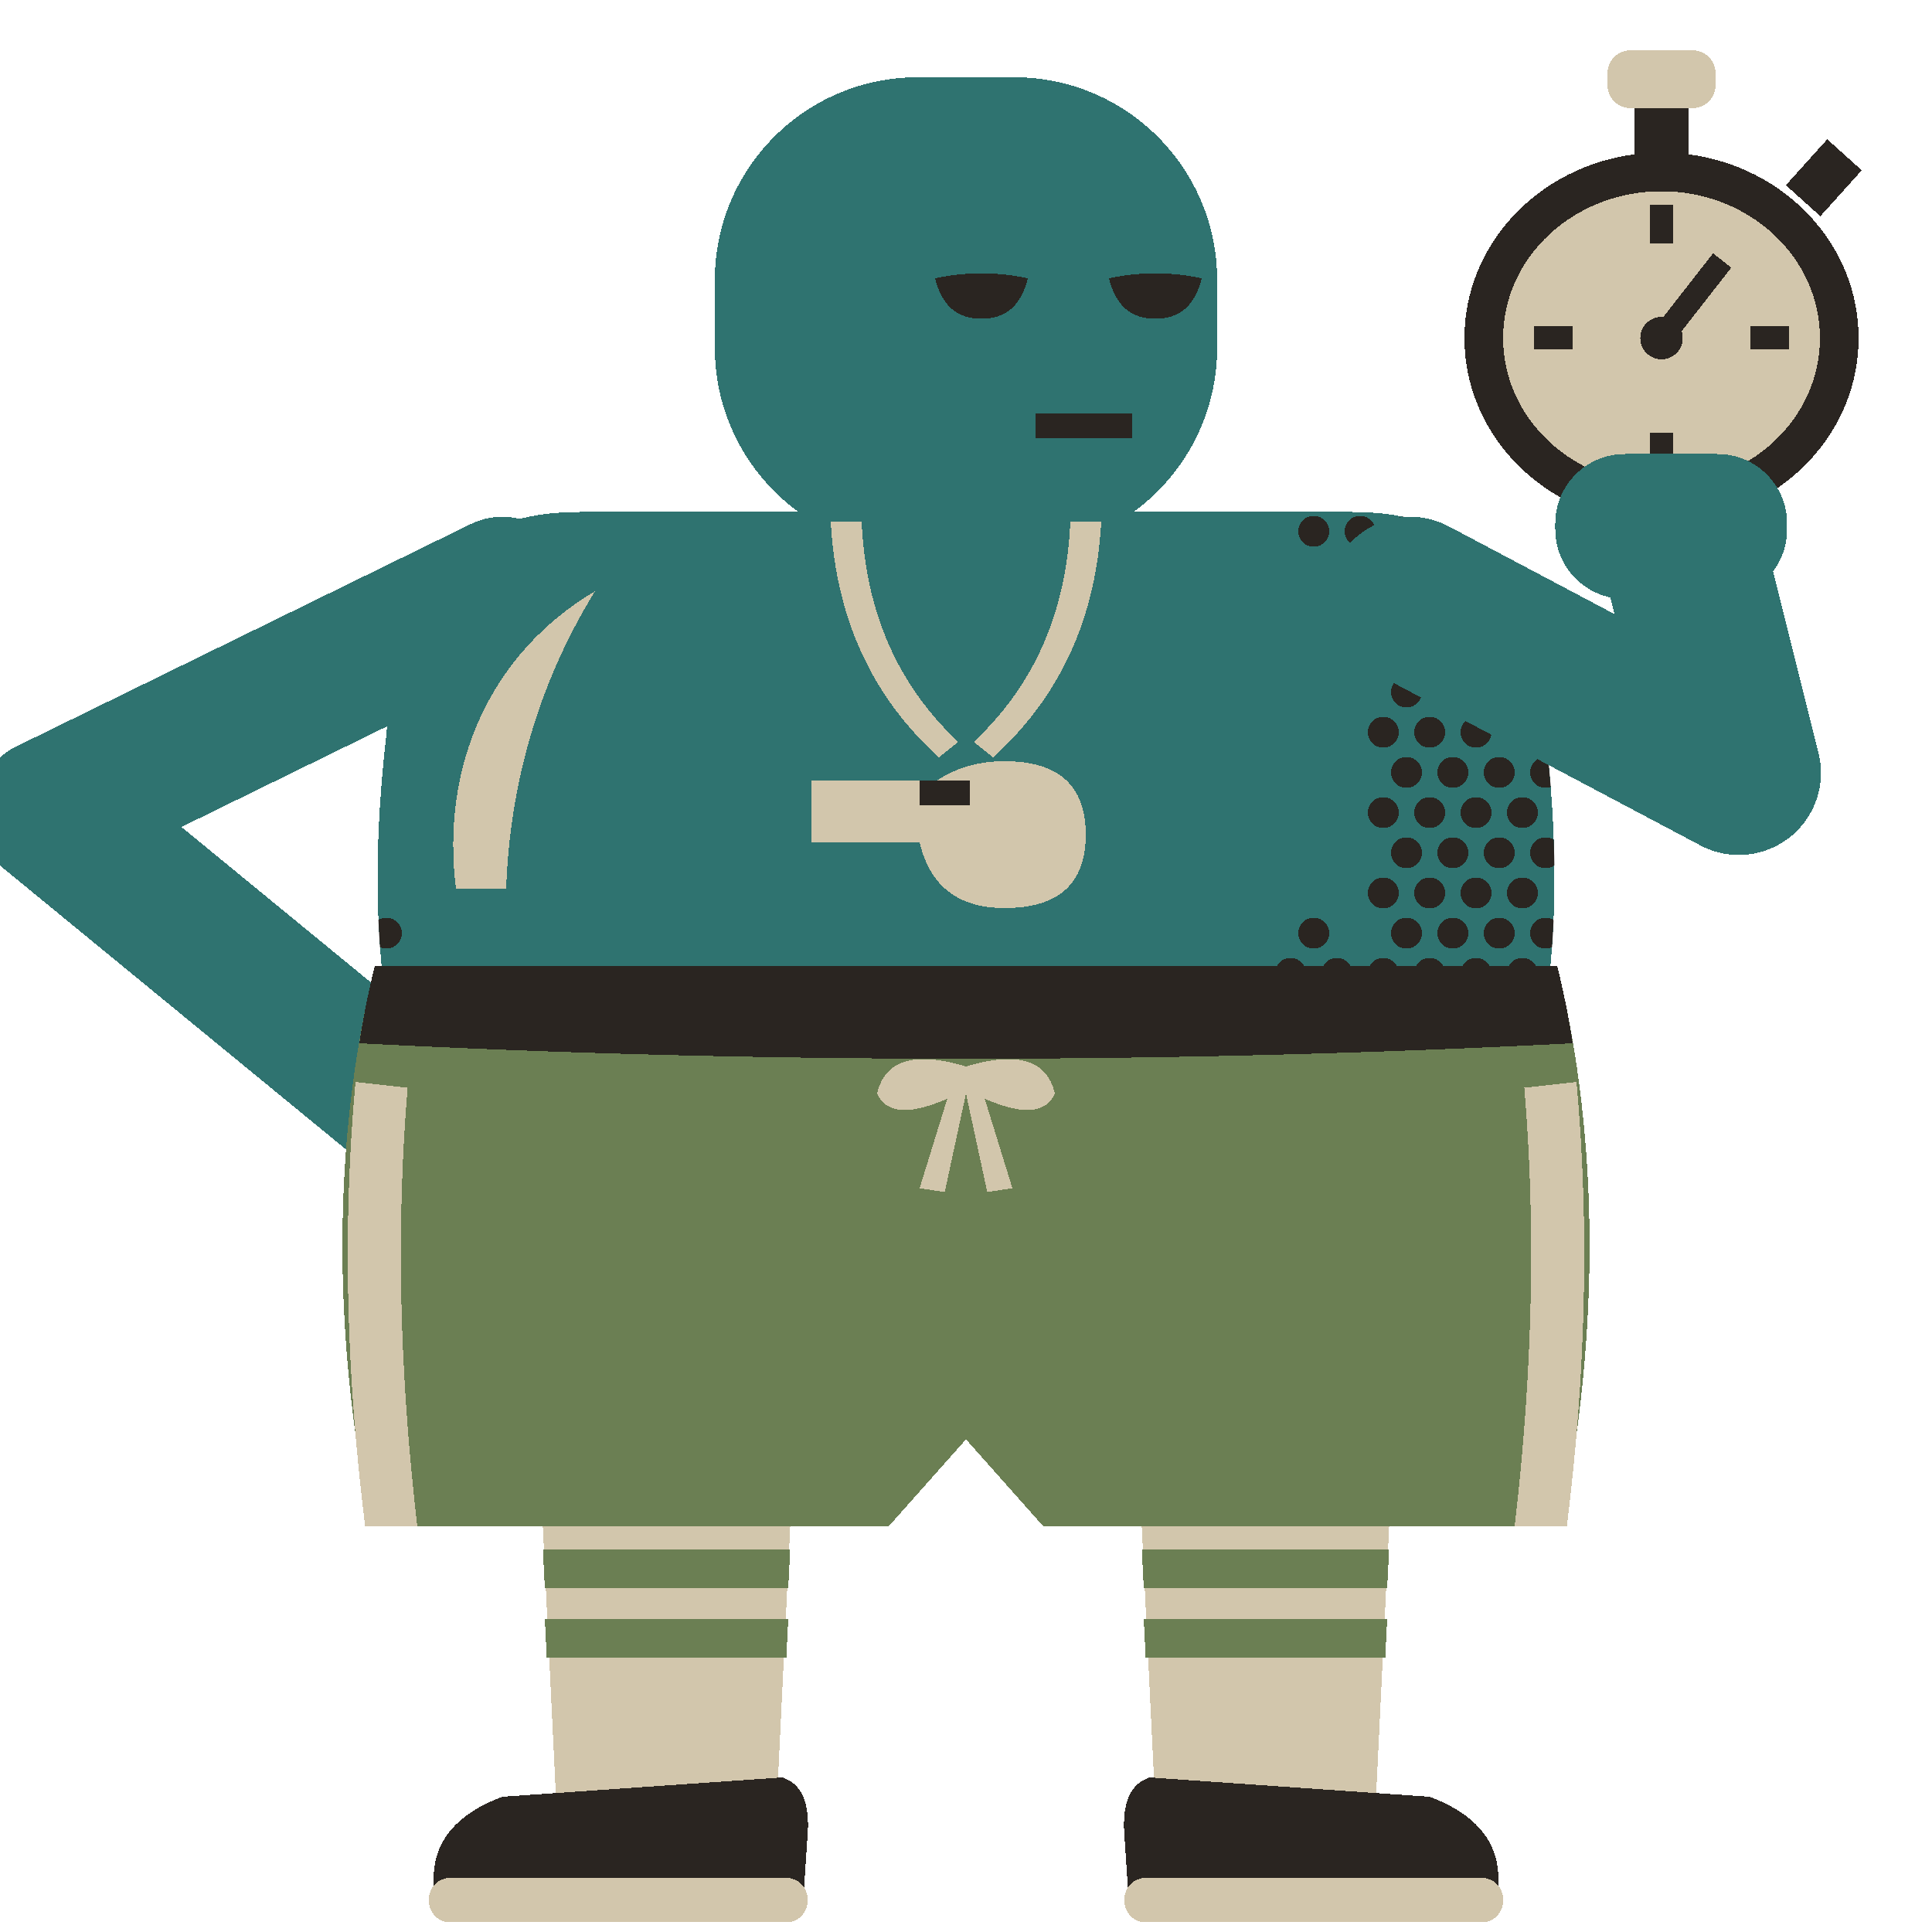
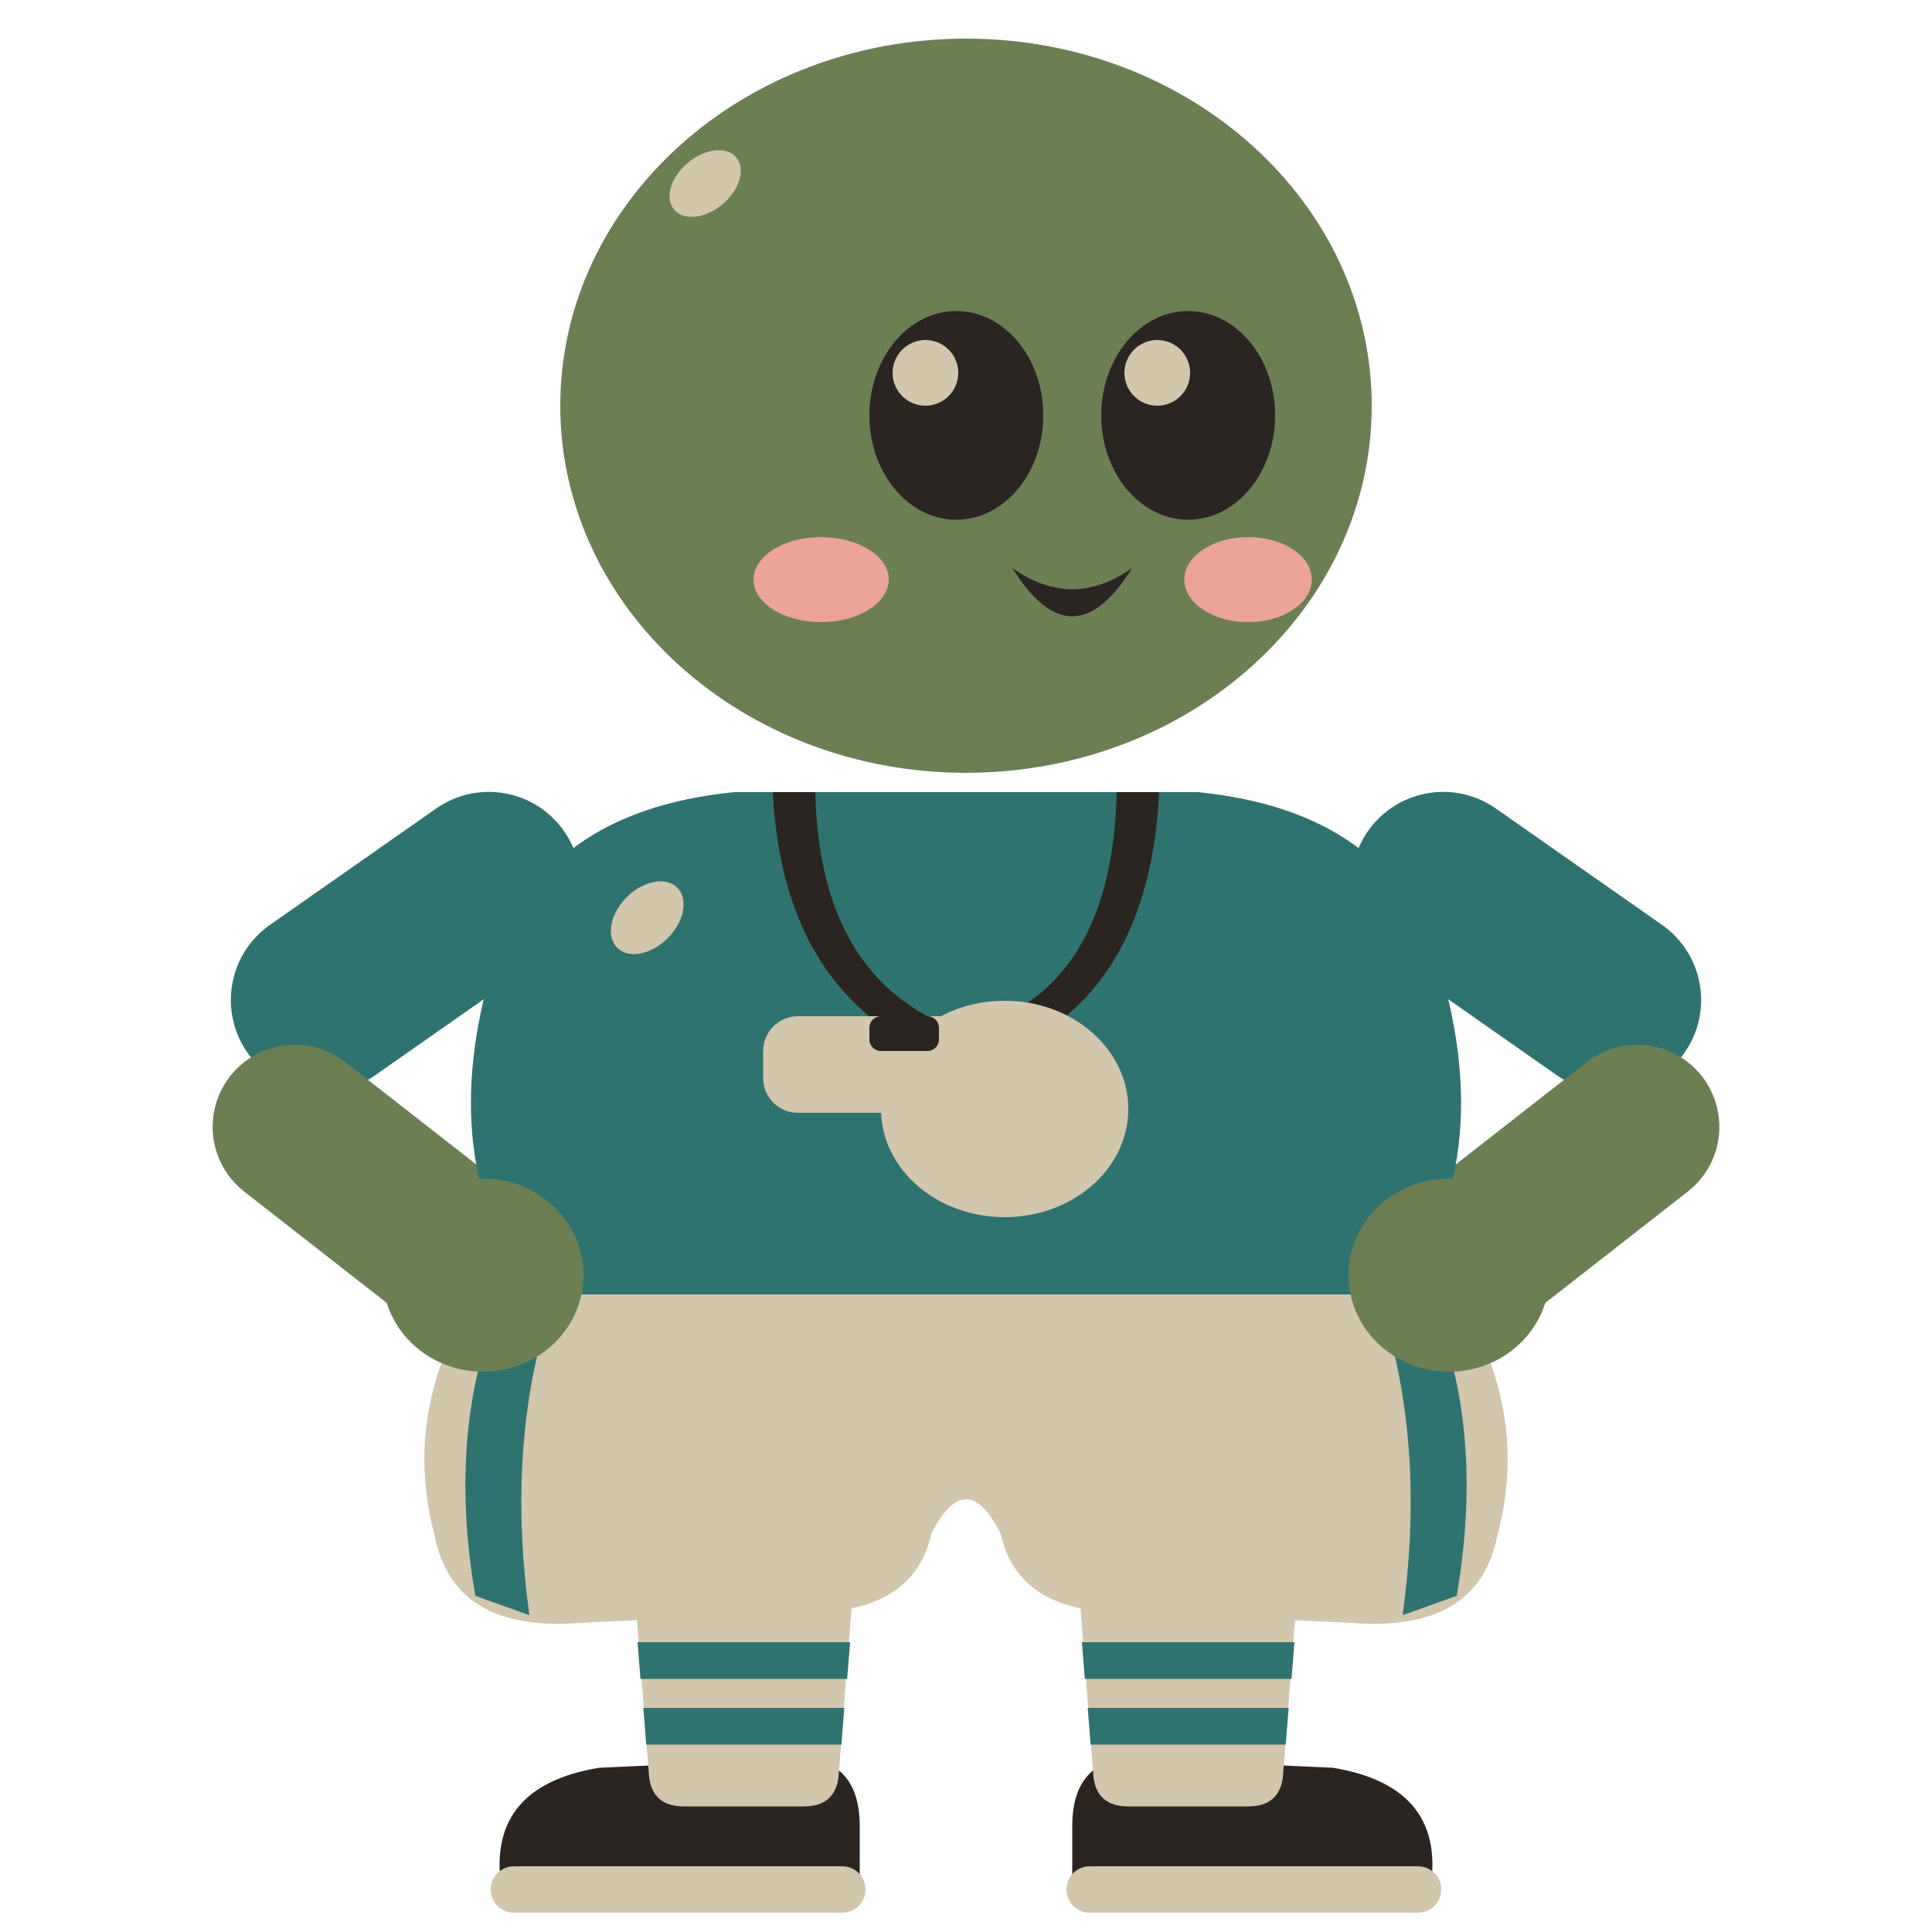
<svg xmlns="http://www.w3.org/2000/svg" viewBox="0 0 100 100" width="1200" height="1200">
-   <defs>
-     <clipPath id="torso">
-       <path d="M30,26.5 C23,26.5 20.5,31 20,38 C19.2,45 19.4,51 21,57 L79,57 C80.6,51 80.8,45 80,38 C79.5,31 77,26.5 70,26.5 Z" />
-     </clipPath>
-   </defs>
-   <g shape-rendering="crispEdges">
-     <rect x="22.25" y="26.75" width="33.66" height="7.5" rx="3.75" transform="rotate(153.92 26 30.5)" fill="#2F7370" />
-     <rect x="-1.25" y="38.25" width="32.72" height="7.5" rx="3.75" transform="rotate(39.37 2.5 42)" fill="#2F7370" />
-     <path d="M28,77 H41 L40.2,93.5 H28.8 Z" fill="#D2C6AC" />
-     <path d="M59,77 H72 L71.2,93.5 H59.8 Z" fill="#D2C6AC" />
-     <path d="M28.1,80.2 H40.9 L40.8,82.2 H28.2 Z" fill="#6B7F53" />
-     <path d="M28.2,83.8 H40.8 L40.7,85.8 H28.3 Z" fill="#6B7F53" />
-     <path d="M59.1,80.2 H71.9 L71.8,82.2 H59.2 Z" fill="#6B7F53" />
-     <path d="M59.2,83.8 H71.8 L71.7,85.8 H59.3 Z" fill="#6B7F53" />
-     <path d="M22.5,98 Q22,94.5 26,93 L40.5,92 Q42,92.5 41.8,95 L41.6,98 Z" fill="#2A2521" />
-     <path d="M77.5,98 Q78,94.5 74,93 L59.5,92 Q58,92.5 58.2,95 L58.4,98 Z" fill="#2A2521" />
-     <rect x="22.2" y="97.2" width="19.6" height="2.3" rx="1.1" fill="#D2C6AC" />
-     <rect x="58.2" y="97.2" width="19.6" height="2.3" rx="1.1" fill="#D2C6AC" />
-     <path d="M30,26.5 C23,26.5 20.5,31 20,38 C19.2,45 19.4,51 21,57 L79,57 C80.6,51 80.8,45 80,38 C79.5,31 77,26.5 70,26.5 Z" fill="#2F7370" />
-     <g fill="#2A2521" clip-path="url(#torso)">
-       <circle cx="20" cy="27.5" r="0.8" />
-       <circle cx="68" cy="27.5" r="0.8" />
-       <circle cx="70.4" cy="27.5" r="0.8" />
-       <circle cx="72.8" cy="27.5" r="0.8" />
-       <circle cx="75.2" cy="27.5" r="0.8" />
-       <circle cx="77.6" cy="27.5" r="0.8" />
-       <circle cx="80" cy="27.5" r="0.8" />
-       <circle cx="71.6" cy="29.58" r="0.8" />
-       <circle cx="74" cy="29.58" r="0.8" />
-       <circle cx="76.4" cy="29.58" r="0.8" />
-       <circle cx="78.8" cy="29.58" r="0.8" />
-       <circle cx="72.8" cy="31.66" r="0.8" />
-       <circle cx="75.2" cy="31.66" r="0.8" />
-       <circle cx="77.6" cy="31.66" r="0.8" />
-       <circle cx="80" cy="31.66" r="0.8" />
-       <circle cx="71.6" cy="33.74" r="0.8" />
-       <circle cx="74" cy="33.74" r="0.8" />
-       <circle cx="76.4" cy="33.74" r="0.8" />
-       <circle cx="78.8" cy="33.74" r="0.8" />
-       <circle cx="72.8" cy="35.82" r="0.8" />
-       <circle cx="75.2" cy="35.82" r="0.8" />
-       <circle cx="77.6" cy="35.82" r="0.8" />
-       <circle cx="80" cy="35.82" r="0.8" />
-       <circle cx="71.6" cy="37.9" r="0.8" />
-       <circle cx="74" cy="37.9" r="0.8" />
-       <circle cx="76.4" cy="37.9" r="0.8" />
-       <circle cx="78.8" cy="37.9" r="0.8" />
-       <circle cx="72.8" cy="39.98" r="0.8" />
-       <circle cx="75.2" cy="39.98" r="0.8" />
-       <circle cx="77.6" cy="39.98" r="0.8" />
-       <circle cx="80" cy="39.98" r="0.8" />
-       <circle cx="71.6" cy="42.06" r="0.8" />
-       <circle cx="74" cy="42.06" r="0.8" />
-       <circle cx="76.4" cy="42.06" r="0.8" />
-       <circle cx="78.8" cy="42.06" r="0.8" />
-       <circle cx="72.8" cy="44.14" r="0.8" />
-       <circle cx="75.2" cy="44.14" r="0.8" />
-       <circle cx="77.6" cy="44.14" r="0.8" />
-       <circle cx="80" cy="44.14" r="0.8" />
-       <circle cx="71.6" cy="46.22" r="0.8" />
-       <circle cx="74" cy="46.22" r="0.8" />
-       <circle cx="76.4" cy="46.22" r="0.8" />
-       <circle cx="78.8" cy="46.22" r="0.8" />
-       <circle cx="20" cy="48.3" r="0.8" />
-       <circle cx="68" cy="48.3" r="0.8" />
-       <circle cx="72.8" cy="48.3" r="0.8" />
-       <circle cx="75.2" cy="48.3" r="0.8" />
-       <circle cx="77.6" cy="48.3" r="0.8" />
-       <circle cx="80" cy="48.3" r="0.8" />
-       <circle cx="66.8" cy="50.38" r="0.8" />
-       <circle cx="69.2" cy="50.38" r="0.8" />
-       <circle cx="71.6" cy="50.38" r="0.8" />
-       <circle cx="74" cy="50.38" r="0.8" />
-       <circle cx="76.4" cy="50.38" r="0.8" />
-       <circle cx="78.8" cy="50.38" r="0.8" />
-       <circle cx="20" cy="52.46" r="0.8" />
-       <circle cx="24.8" cy="52.46" r="0.8" />
-       <circle cx="63.2" cy="52.46" r="0.8" />
-       <circle cx="68" cy="52.46" r="0.8" />
-       <circle cx="70.4" cy="52.46" r="0.8" />
-       <circle cx="72.8" cy="52.46" r="0.8" />
-       <circle cx="75.2" cy="52.46" r="0.8" />
-       <circle cx="77.6" cy="52.46" r="0.8" />
-       <circle cx="80" cy="52.46" r="0.8" />
-       <circle cx="21.2" cy="54.54" r="0.8" />
-       <circle cx="23.6" cy="54.54" r="0.8" />
-       <circle cx="28.4" cy="54.54" r="0.8" />
-       <circle cx="62" cy="54.54" r="0.8" />
-       <circle cx="64.4" cy="54.54" r="0.8" />
-       <circle cx="66.8" cy="54.54" r="0.8" />
-       <circle cx="69.2" cy="54.54" r="0.8" />
-       <circle cx="71.6" cy="54.54" r="0.8" />
-       <circle cx="74" cy="54.54" r="0.8" />
-       <circle cx="76.4" cy="54.54" r="0.8" />
-       <circle cx="78.8" cy="54.54" r="0.8" />
-       <circle cx="20" cy="56.62" r="0.8" />
-       <circle cx="22.4" cy="56.62" r="0.8" />
-       <circle cx="24.8" cy="56.62" r="0.8" />
-       <circle cx="27.2" cy="56.62" r="0.8" />
-       <circle cx="29.6" cy="56.62" r="0.8" />
-       <circle cx="34.4" cy="56.62" r="0.8" />
-       <circle cx="53.6" cy="56.62" r="0.8" />
-       <circle cx="58.4" cy="56.62" r="0.8" />
-       <circle cx="60.8" cy="56.62" r="0.8" />
-       <circle cx="63.2" cy="56.62" r="0.8" />
-       <circle cx="65.6" cy="56.62" r="0.8" />
-       <circle cx="68" cy="56.62" r="0.8" />
-       <circle cx="70.4" cy="56.62" r="0.8" />
-       <circle cx="72.8" cy="56.62" r="0.8" />
-       <circle cx="75.2" cy="56.62" r="0.8" />
-       <circle cx="77.6" cy="56.62" r="0.8" />
-       <circle cx="80" cy="56.62" r="0.8" />
-     </g>
-     <path d="M23.6,46 C22.8,39.6 25.4,33.8 30.8,30.6 C28.2,34.8 26.4,40 26.2,46 Z" fill="#D2C6AC" />
-     <path d="M19.4,50 L80.6,50 C82.8,59 82.8,69 80.8,79 L54,79 L50,74.5 L46,79 L19.2,79 C17.2,69 17.2,59 19.4,50 Z" fill="#6B7F53" />
-     <path d="M19.4,50 L80.6,50 Q81.1,52 81.4,54 Q50,55.6 18.6,54 Q18.9,52 19.4,50 Z" fill="#2A2521" />
-     <path d="M18.4,56 Q17.4,67 18.9,79 L21.6,79 Q20.2,67 21.1,56.3 Z" fill="#D2C6AC" />
-     <path d="M81.6,56 Q82.6,67 81.1,79 L78.4,79 Q79.8,67 78.9,56.3 Z" fill="#D2C6AC" />
-     <path d="M50,55.2 Q46,54 45.4,56.6 Q46.2,58.4 50,56.4 Q53.8,58.4 54.6,56.6 Q54,54 50,55.2 Z" fill="#D2C6AC" />
-     <path d="M49.3,56 L47.6,61.5 L48.9,61.7 L50,56.6 L51.1,61.7 L52.4,61.5 L50.7,56 Z" fill="#D2C6AC" />
-     <rect x="68.75" y="26.75" width="27.74" height="8.5" rx="4.25" transform="rotate(27.9 73 31)" fill="#2F7370" />
-     <rect x="85.75" y="35.75" width="20.87" height="8.5" rx="4.25" transform="rotate(-104.04 90 40)" fill="#2F7370" />
-     <rect x="37" y="4" width="26" height="24.5" rx="10.5" fill="#2F7370" />
-     <path d="M48.4,14.4 Q50.8,13.9 53.2,14.4 Q52.7,16.5 50.8,16.5 Q48.9,16.5 48.4,14.4 Z" fill="#2A2521" />
-     <path d="M57.4,14.4 Q59.8,13.9 62.2,14.4 Q61.7,16.5 59.8,16.5 Q57.9,16.5 57.4,14.4 Z" fill="#2A2521" />
-     <rect x="53.6" y="21.4" width="5" height="1.3" fill="#2A2521" />
-     <path d="M43,27 Q43.4,34.5 48.6,39.2 L49.6,38.4 Q44.9,34 44.6,27 Z" fill="#D2C6AC" />
-     <path d="M57,27 Q56.6,34.5 51.4,39.2 L50.4,38.4 Q55.1,34 55.4,27 Z" fill="#D2C6AC" />
-     <path d="M42,40.4 H48.5 Q50,39.4 52,39.4 Q56.2,39.4 56.2,43.2 Q56.2,47 52,47 Q48.4,47 47.6,43.6 H42 Z" fill="#D2C6AC" />
-     <rect x="47.6" y="40.4" width="2.6" height="1.3" fill="#2A2521" />
-     <ellipse cx="86" cy="17.5" rx="10.2" ry="9.6" fill="#2A2521" />
-     <ellipse cx="86" cy="17.5" rx="8.2" ry="7.6" fill="#D2C6AC" />
-     <rect x="84.6" y="5" width="2.8" height="3.6" fill="#2A2521" />
-     <rect x="83.2" y="2.6" width="5.6" height="3" rx="1.2" fill="#D2C6AC" />
-     <rect x="93.2" y="7.6" width="2.4" height="3.2" transform="rotate(42 94.4 9.2)" fill="#2A2521" />
-     <rect x="85.4" y="10.6" width="1.2" height="2" fill="#2A2521" />
-     <rect x="85.4" y="22.4" width="1.2" height="2" fill="#2A2521" />
-     <rect x="79.4" y="16.9" width="2" height="1.2" fill="#2A2521" />
-     <rect x="90.6" y="16.9" width="2" height="1.2" fill="#2A2521" />
-     <rect x="85.4" y="12.4" width="1.2" height="5.6" transform="rotate(38 86 17.5)" fill="#2A2521" />
-     <ellipse cx="86" cy="17.5" rx="1.1" ry="1.1" fill="#2A2521" />
-     <rect x="80.5" y="23.5" width="12" height="7.5" rx="3.6" fill="#2F7370" />
-   </g>
+   <path d="M26,98 Q25,92.5 31,91.5 L42,91 Q44.5,91.5 44.5,94.5 L44.5,98 Z" fill="#2A2521" />
+   <path d="M74,98 Q75,92.5 69,91.5 L58,91 Q55.5,91.5 55.5,94.5 L55.5,98 Z" fill="#2A2521" />
+   <rect x="25.4" y="96.6" width="19.4" height="2.4" rx="1.2" fill="#D2C6AC" />
+   <rect x="55.2" y="96.6" width="19.4" height="2.4" rx="1.2" fill="#D2C6AC" />
+   <path d="M32.6,79 L44.4,79 L43.4,92 Q43.2,93.5 41.6,93.5 L35.4,93.5 Q33.8,93.5 33.6,92 Z" fill="#D2C6AC" />
+   <path d="M55.6,79 L67.4,79 L66.4,92 Q66.2,93.5 64.6,93.5 L58.4,93.5 Q56.8,93.5 56.6,92 Z" fill="#D2C6AC" />
+   <path d="M33,85 H44 L43.85,86.9 H33.15 Z" fill="#2F7370" />
+   <path d="M33.3,88.4 H43.7 L43.55,90.3 H33.45 Z" fill="#2F7370" />
+   <path d="M56,85 H67 L66.85,86.9 H56.15 Z" fill="#2F7370" />
+   <path d="M56.3,88.4 H66.7 L66.55,90.3 H56.45 Z" fill="#2F7370" />
+   <rect x="11" y="44" width="20" height="9.5" rx="4.75" transform="rotate(145 21 48.75)" fill="#2F7370" />
+   <rect x="10" y="57" width="18" height="8.5" rx="4.25" transform="rotate(38 19 61.25)" fill="#6B7F53" />
+   <rect x="69" y="44" width="20" height="9.5" rx="4.75" transform="rotate(-145 79 48.75)" fill="#2F7370" />
+   <rect x="72" y="57" width="18" height="8.5" rx="4.25" transform="rotate(-38 81 61.25)" fill="#6B7F53" />
+   <path d="M26,65 L74,65 Q79.5,72 77.5,79.5 Q76.5,84.5 70,84 L57,83.4 Q52.6,83 51.8,79.4 Q50,75.8 48.2,79.4 Q47.4,83 43,83.4 L30,84 Q23.5,84.5 22.5,79.5 Q20.5,72 26,65 Z" fill="#D2C6AC" />
+   <path d="M25.3,69 Q23.3,75 24.6,82.6 L27.4,83.6 Q26.3,75.6 28.1,69 Z" fill="#2F7370" />
+   <path d="M74.7,69 Q76.7,75 75.4,82.6 L72.6,83.6 Q73.7,75.6 71.9,69 Z" fill="#2F7370" />
+   <path d="M38,41 L62,41 Q72,42 74.5,50 Q77.5,60 72.5,67 L27.5,67 Q22.5,60 25.5,50 Q28,42 38,41 Z" fill="#2F7370" />
+   <ellipse cx="33.5" cy="47.5" rx="2.2" ry="1.5" transform="rotate(-45 33.5 47.5)" fill="#D2C6AC" />
+   <ellipse cx="25" cy="66" rx="5.2" ry="5" fill="#6B7F53" />
+   <ellipse cx="75" cy="66" rx="5.2" ry="5" fill="#6B7F53" />
+   <path d="M40,41 Q40.5,51 48,54.5 L48.6,52.9 Q42.4,50 42.2,41 Z" fill="#2A2521" />
+   <path d="M60,41 Q59.5,51 52.5,54.3 L51.8,52.7 Q57.6,50 57.8,41 Z" fill="#2A2521" />
+   <rect x="39.5" y="52.6" width="11" height="5" rx="1.8" fill="#D2C6AC" />
+   <ellipse cx="52" cy="57.4" rx="6.4" ry="5.6" fill="#D2C6AC" />
+   <rect x="45" y="52.6" width="3.6" height="1.8" rx="0.6" fill="#2A2521" />
+   <ellipse cx="50" cy="21" rx="21" ry="19" fill="#6B7F53" />
+   <ellipse cx="36.5" cy="9.5" rx="2.1" ry="1.4" transform="rotate(-40 36.5 9.5)" fill="#D2C6AC" />
+   <ellipse cx="49.5" cy="21.5" rx="4.5" ry="5.4" fill="#2A2521" />
+   <ellipse cx="61.5" cy="21.5" rx="4.5" ry="5.4" fill="#2A2521" />
+   <circle cx="47.9" cy="19.3" r="1.7" fill="#D2C6AC" />
+   <circle cx="59.9" cy="19.3" r="1.7" fill="#D2C6AC" />
+   <ellipse cx="42.5" cy="30" rx="3.5" ry="2.2" fill="#EBA39C" />
+   <ellipse cx="64.6" cy="30" rx="3.3" ry="2.2" fill="#EBA39C" />
+   <path d="M52.4,29.4 Q55.5,34.4 58.6,29.4 Q55.5,31.6 52.4,29.4 Z" fill="#2A2521" />
</svg>
